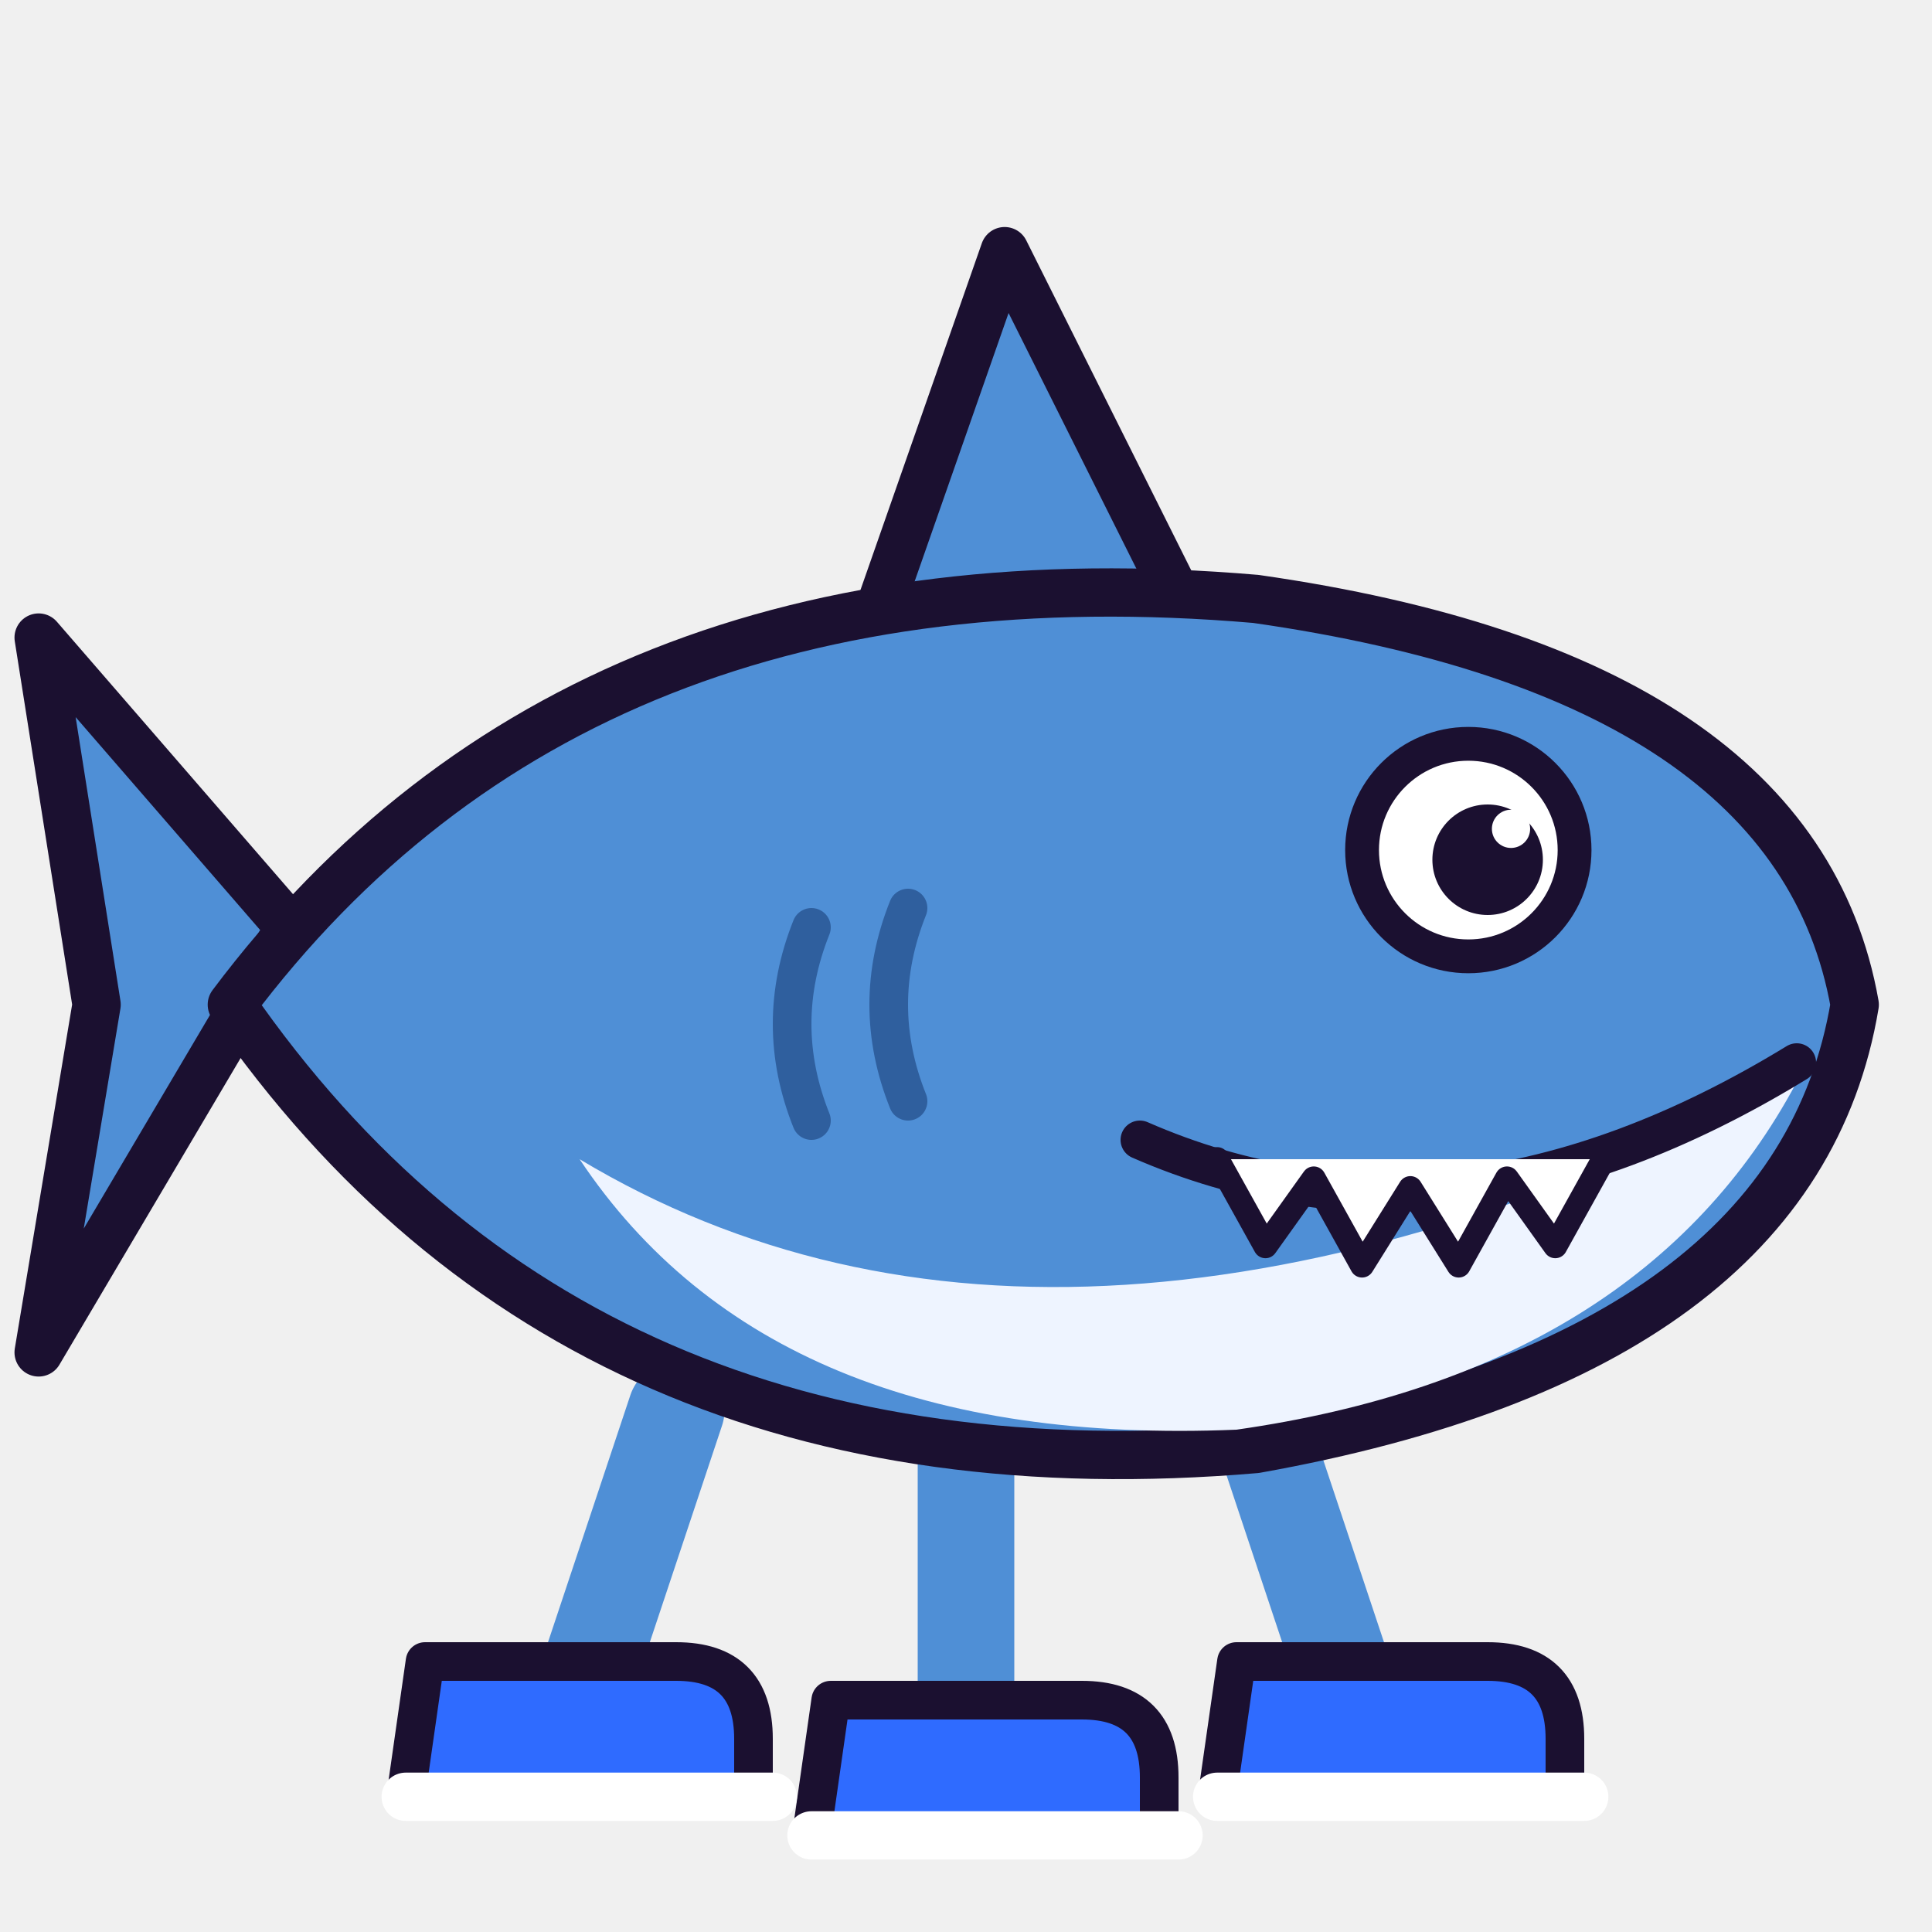
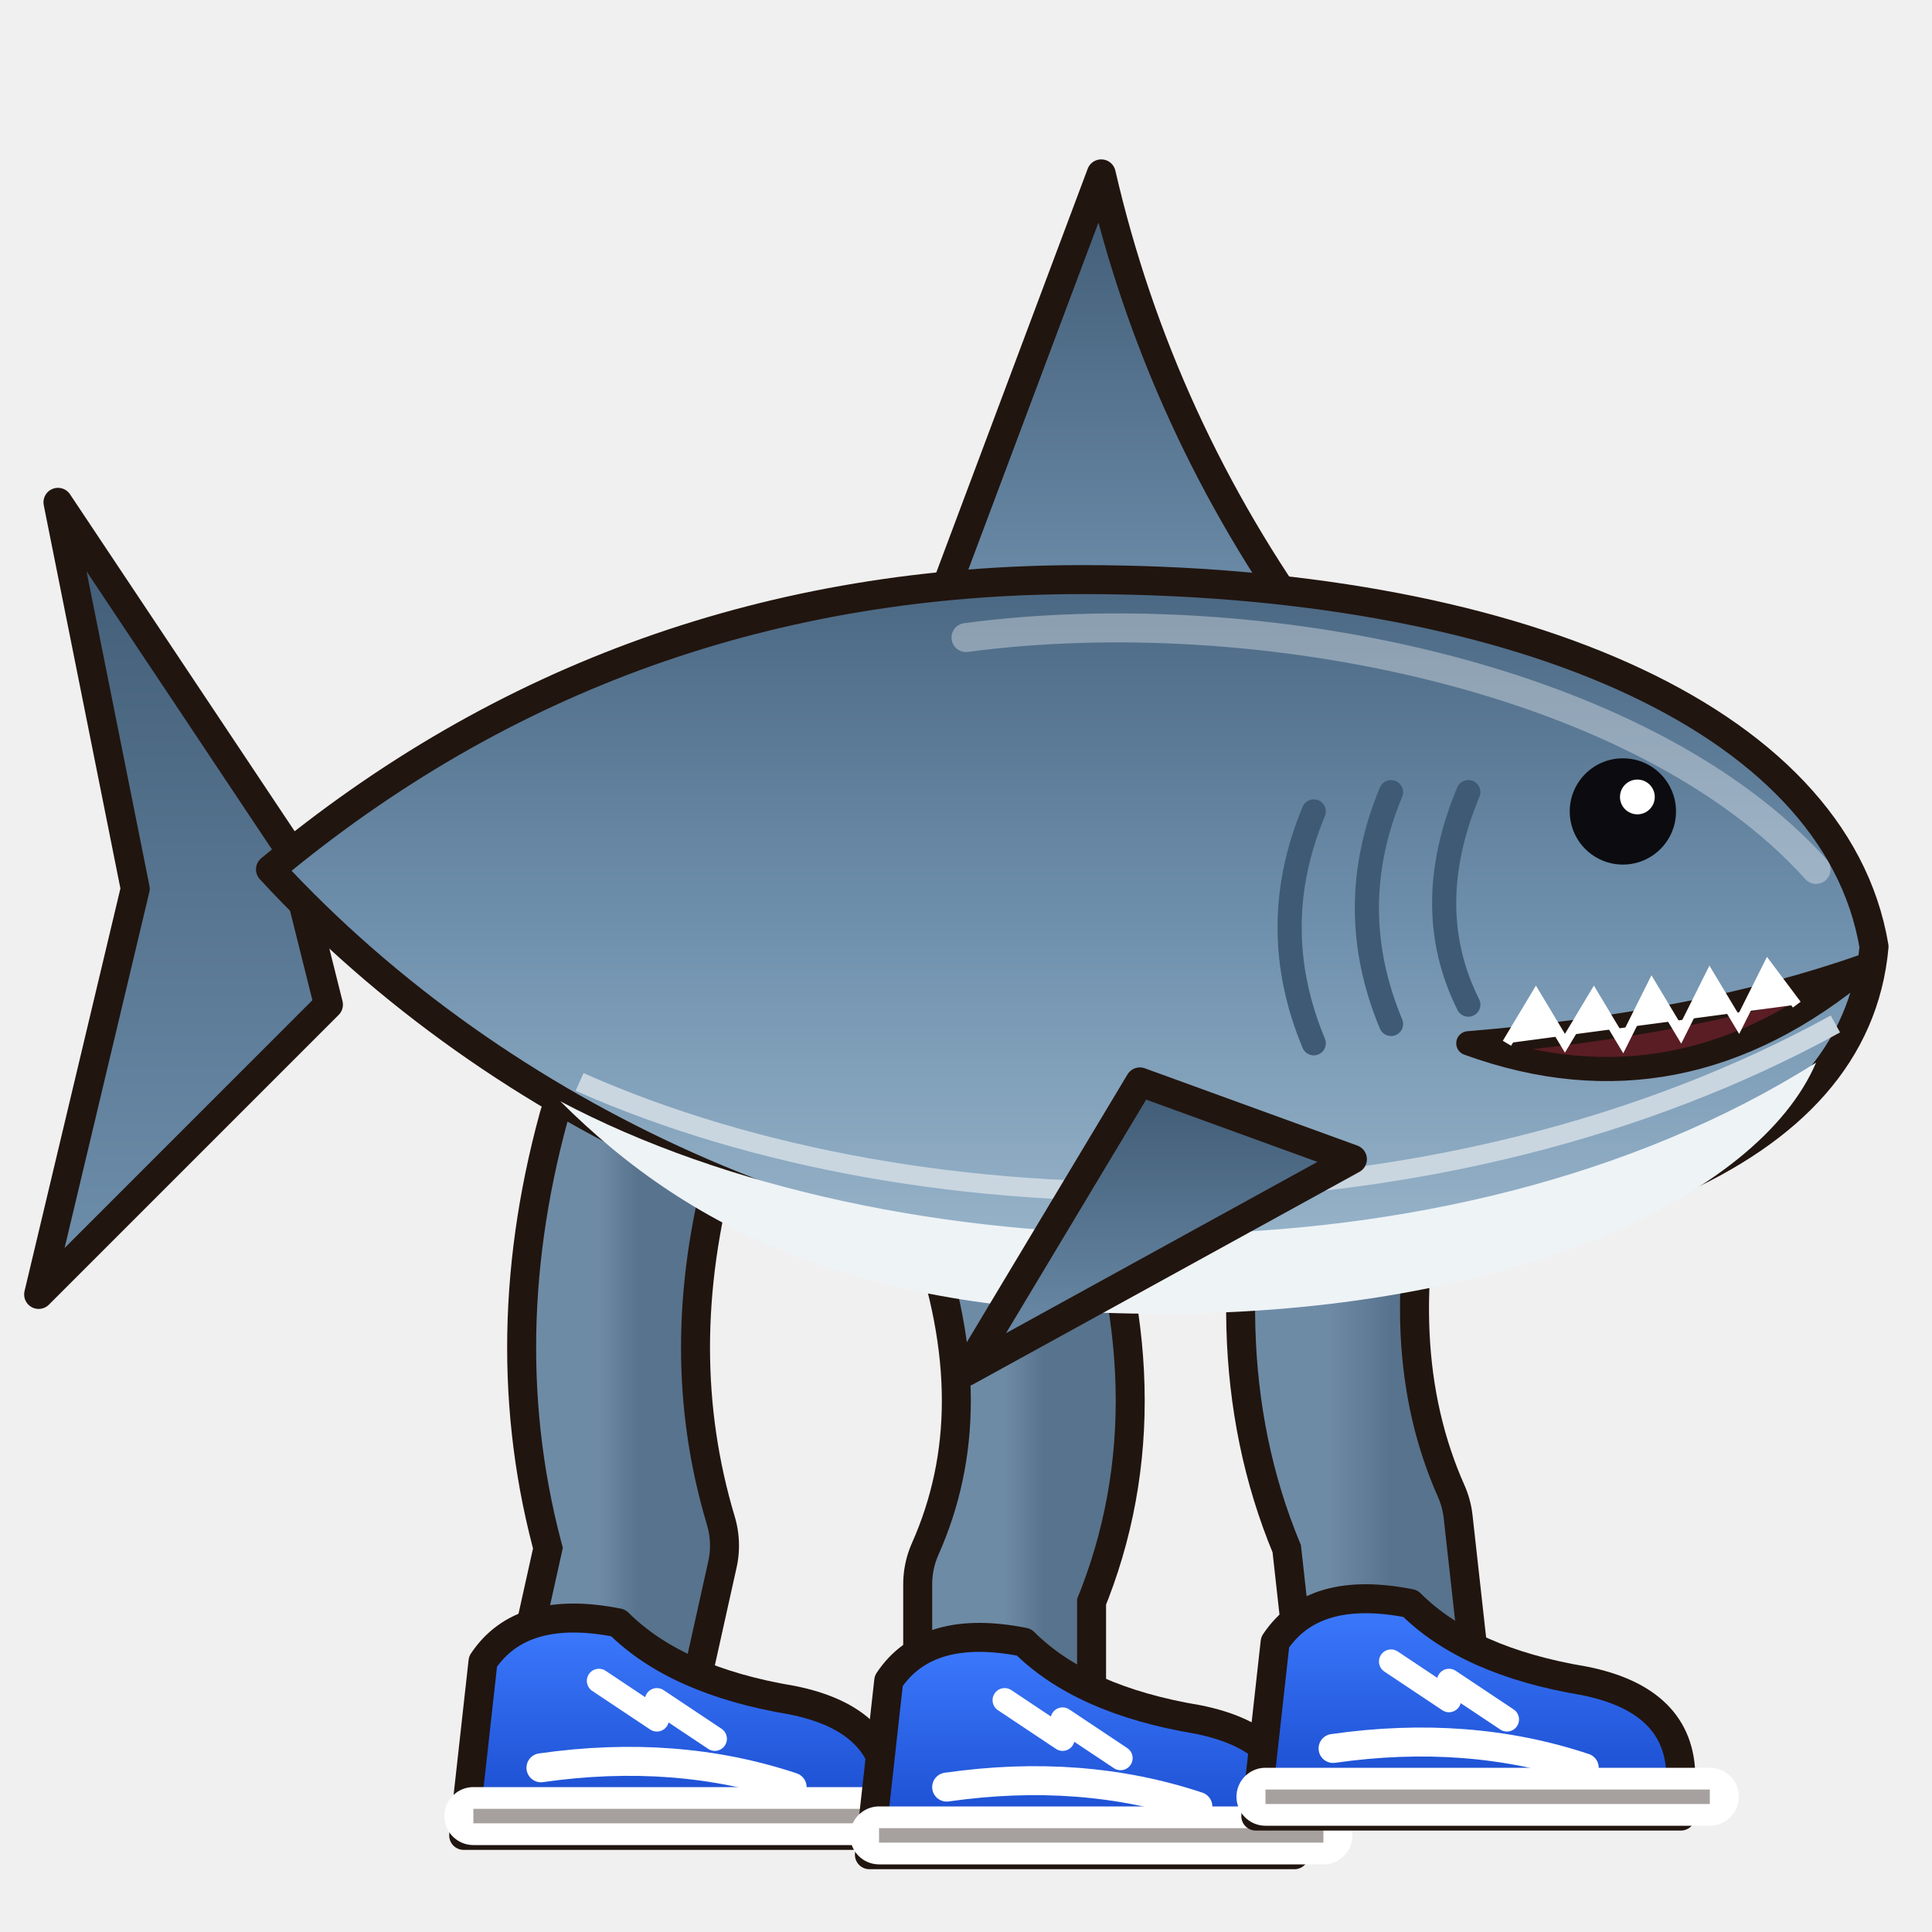
<svg xmlns="http://www.w3.org/2000/svg" viewBox="0 0 200 200">
-   <path d="M70 146 L60 176 M100 150 L100 180 M130 146 L140 176" stroke="#4f8fd6" stroke-width="10" stroke-linecap="round" />
-   <path d="M44 172 h26 q8 0 8 8 v6 h-36 z M86 176 h26 q8 0 8 8 v6 h-36 z M128 172 h26 q8 0 8 8 v6 h-36 z" fill="#2f6bff" stroke="#1b1030" stroke-width="4" stroke-linejoin="round" stroke-linecap="round" />
-   <path d="M42 186 h38 M84 190 h38 M126 186 h38" stroke="#fff" stroke-width="5" stroke-linecap="round" />
-   <path d="M30 96 L4 66 L10 104 L4 140 z" fill="#4f8fd6" stroke="#1b1030" stroke-width="5" stroke-linejoin="round" stroke-linecap="round" />
-   <path d="M90 66 L104 26 L126 70 z" fill="#4f8fd6" stroke="#1b1030" stroke-width="5" stroke-linejoin="round" stroke-linecap="round" />
-   <path d="M24 104 Q60 56 130 62 Q186 70 192 104 Q186 140 130 150 Q60 156 24 104 z" fill="#4f8fd6" stroke="#1b1030" stroke-width="5" stroke-linejoin="round" stroke-linecap="round" />
-   <path d="M60 120 Q110 150 186 112 Q170 142 128 148 Q80 150 60 120 z" fill="#eef4ff" />
-   <path d="M118 118 Q150 132 186 110" fill="none" stroke="#1b1030" stroke-width="4" stroke-linejoin="round" stroke-linecap="round" />
-   <path d="M126 120 l5 9 l5 -7 l5 9 l5 -8 l5 8 l5 -9 l5 7 l5 -9" fill="#fff" stroke="#1b1030" stroke-width="2.5" stroke-linejoin="round" stroke-linecap="round" />
-   <path d="M84 96 q-4 10 0 20 M94 94 q-4 10 0 20" stroke="#2f5f9e" stroke-width="4" fill="none" stroke-linecap="round" />
-   <circle cx="152" cy="88" r="11" fill="#fff" stroke="#1b1030" stroke-width="3.5" stroke-linejoin="round" stroke-linecap="round" />
-   <circle cx="154" cy="89" r="5.72" fill="#1b1030" />
-   <circle cx="156.42" cy="85.8" r="1.98" fill="#fff" />
+   <defs>
+     <linearGradient id="sb" x1="0" y1="0" x2="0" y2="1">
+       <stop offset="0.00" stop-color="#4a6782" />
+       <stop offset="0.50" stop-color="#6f90ad" />
+       <stop offset="1.00" stop-color="#9ab6cb" />
+     </linearGradient>
+     <linearGradient id="leg" x1="0" y1="0" x2="1" y2="0">
+       <stop offset="0.00" stop-color="#6e8ba6" />
+       <stop offset="1.00" stop-color="#58738d" />
+     </linearGradient>
+     <linearGradient id="shoe" x1="0" y1="0" x2="0" y2="1">
+       <stop offset="0.00" stop-color="#3d7bff" />
+       <stop offset="1.00" stop-color="#1747c9" />
+     </linearGradient>
+     <linearGradient id="fin" x1="0" y1="0" x2="0" y2="1">
+       <stop offset="0.00" stop-color="#3f5a74" />
+       <stop offset="1.00" stop-color="#6f90ad" />
+     </linearGradient>
+   </defs>
+   <path d="M66 118 Q60 140 66 160 L62 178" fill="none" stroke="#21150f" stroke-width="21" stroke-linecap="round" stroke-linejoin="round" />
+   <path d="M66 118 Q60 140 66 160 L62 178" fill="none" stroke="url(#leg)" stroke-width="15" stroke-linecap="round" stroke-linejoin="round" />
+   <path d="M104 124 Q112 146 104 164 L104 180" fill="none" stroke="#21150f" stroke-width="21" stroke-linecap="round" stroke-linejoin="round" />
+   <path d="M104 124 Q112 146 104 164 L104 180" fill="none" stroke="url(#leg)" stroke-width="15" stroke-linecap="round" stroke-linejoin="round" />
+   <path d="M140 116 Q134 140 142 158 L144 176" fill="none" stroke="#21150f" stroke-width="21" stroke-linecap="round" stroke-linejoin="round" />
+   <path d="M140 116 Q134 140 142 158 L144 176" fill="none" stroke="url(#leg)" stroke-width="15" stroke-linecap="round" stroke-linejoin="round" />
+   <path d="M50 172 q4 -6 14 -4 q6 6 18 8 q10 2 10 10 v4 h-44 z" fill="url(#shoe)" stroke="#21150f" stroke-width="3" stroke-linejoin="round" stroke-linecap="round" />
+   <path d="M49 188 h46" stroke="#fff" stroke-width="6" stroke-linecap="round" />
+   <path d="M49 188 h46" stroke="#21150f" stroke-width="1.5" stroke-dasharray="0" opacity=".4" />
+   <path d="M62 174 l6 4 M68 176 l6 4" stroke="#fff" stroke-width="2.5" stroke-linecap="round" />
+   <path d="M56 183 q14 -2 26 2" stroke="#fff" stroke-width="3" fill="none" stroke-linecap="round" />
+   <path d="M92 174 q4 -6 14 -4 q6 6 18 8 q10 2 10 10 v4 h-44 z" fill="url(#shoe)" stroke="#21150f" stroke-width="3" stroke-linejoin="round" stroke-linecap="round" />
+   <path d="M91 190 h46" stroke="#fff" stroke-width="6" stroke-linecap="round" />
+   <path d="M91 190 h46" stroke="#21150f" stroke-width="1.5" stroke-dasharray="0" opacity=".4" />
+   <path d="M104 176 l6 4 M110 178 l6 4" stroke="#fff" stroke-width="2.5" stroke-linecap="round" />
+   <path d="M98 185 q14 -2 26 2" stroke="#fff" stroke-width="3" fill="none" stroke-linecap="round" />
+   <path d="M132 170 q4 -6 14 -4 q6 6 18 8 q10 2 10 10 v4 h-44 z" fill="url(#shoe)" stroke="#21150f" stroke-width="3" stroke-linejoin="round" stroke-linecap="round" />
+   <path d="M131 186 h46" stroke="#fff" stroke-width="6" stroke-linecap="round" />
+   <path d="M131 186 h46" stroke="#21150f" stroke-width="1.5" stroke-dasharray="0" opacity=".4" />
+   <path d="M144 172 l6 4 M150 174 l6 4" stroke="#fff" stroke-width="2.5" stroke-linecap="round" />
+   <path d="M138 181 q14 -2 26 2" stroke="#fff" stroke-width="3" fill="none" stroke-linecap="round" />
+   <path d="M30 88 L6 52 L14 92 L4 134 L34 104 z" fill="url(#fin)" stroke="#21150f" stroke-width="3" stroke-linejoin="round" stroke-linecap="round" />
+   <path d="M96 66 L114 18 Q120 44 136 66 z" fill="url(#fin)" stroke="#21150f" stroke-width="3" stroke-linejoin="round" stroke-linecap="round" />
+   <path d="M194 98 C190 74 156 60 112 60 C80 60 52 70 28 90 C52 116 88 132 122 132 C164 130 192 120 194 98 Z" fill="url(#sb)" stroke="#21150f" stroke-width="3" stroke-linejoin="round" stroke-linecap="round" />
+   <path d="M58 114 C92 132 150 134 188 110 C182 124 156 136 120 136 C90 136 72 128 58 114 Z" fill="#eef3f6" />
+   <path d="M60 112 C96 128 150 128 190 106" fill="none" stroke="#c9d6e0" stroke-width="2" />
+   <path d="M118 112 L100 142 L140 120 z" fill="url(#fin)" stroke="#21150f" stroke-width="3" stroke-linejoin="round" stroke-linecap="round" />
+   <path d="M136 84 q-5 12 0 24 M144 82 q-5 12 0 24 M152 82 q-5 12 0 22" stroke="#3f5a74" stroke-width="2.5" fill="none" stroke-linecap="round" />
+   <path d="M152 108 Q174 116 193 100 Q176 106 152 108 z" fill="#5a1d24" stroke="#21150f" stroke-width="2.5" stroke-linejoin="round" stroke-linecap="round" />
+   <path d="M156 108 l3 -5 l3 5 l3 -5 l3 5 l3 -6 l3 5 l3 -6 l3 5 l3 -6 l3 4" fill="#fff" stroke="#fff" stroke-width="1" />
+   <path d="M100 66 C130 62 170 70 188 90" stroke="#fff" stroke-width="3" fill="none" opacity=".35" stroke-linecap="round" />
+   <circle cx="168" cy="84" r="5.5" fill="#0b0b10" />
+   <circle cx="169.5" cy="82.5" r="1.8" fill="#fff" />
</svg>
